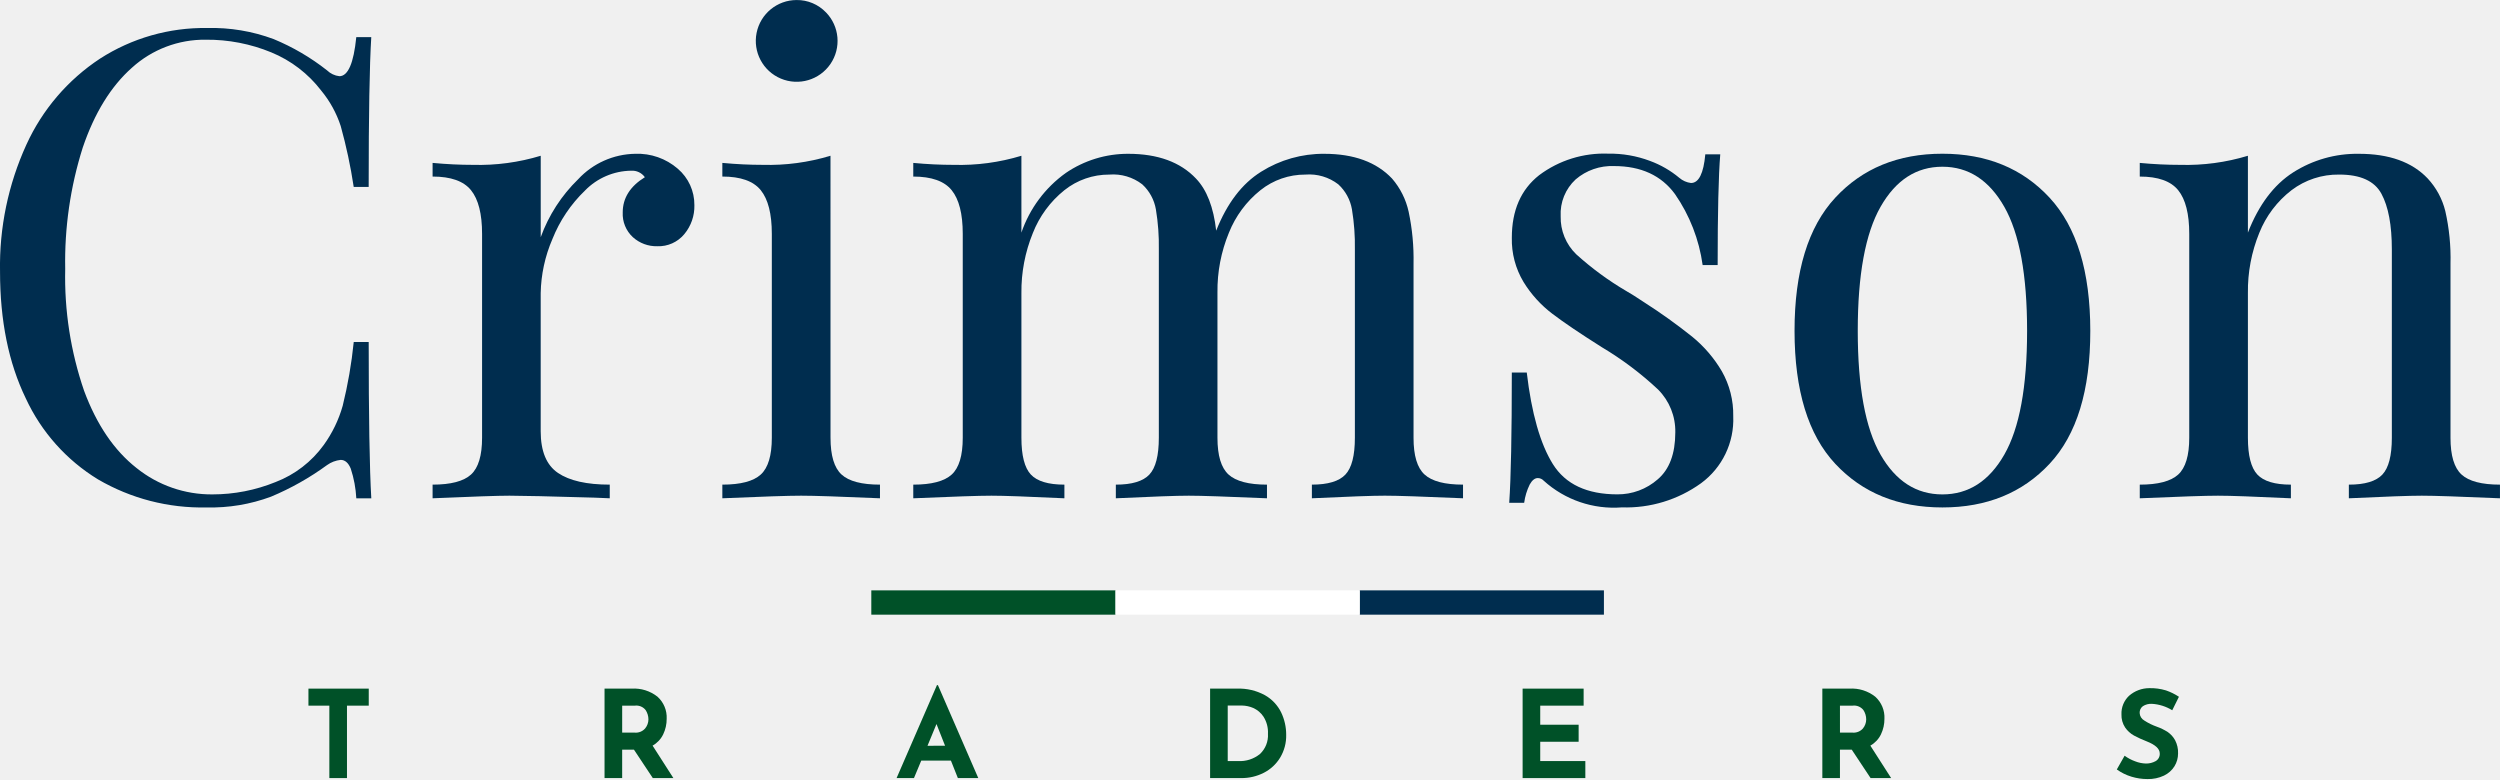
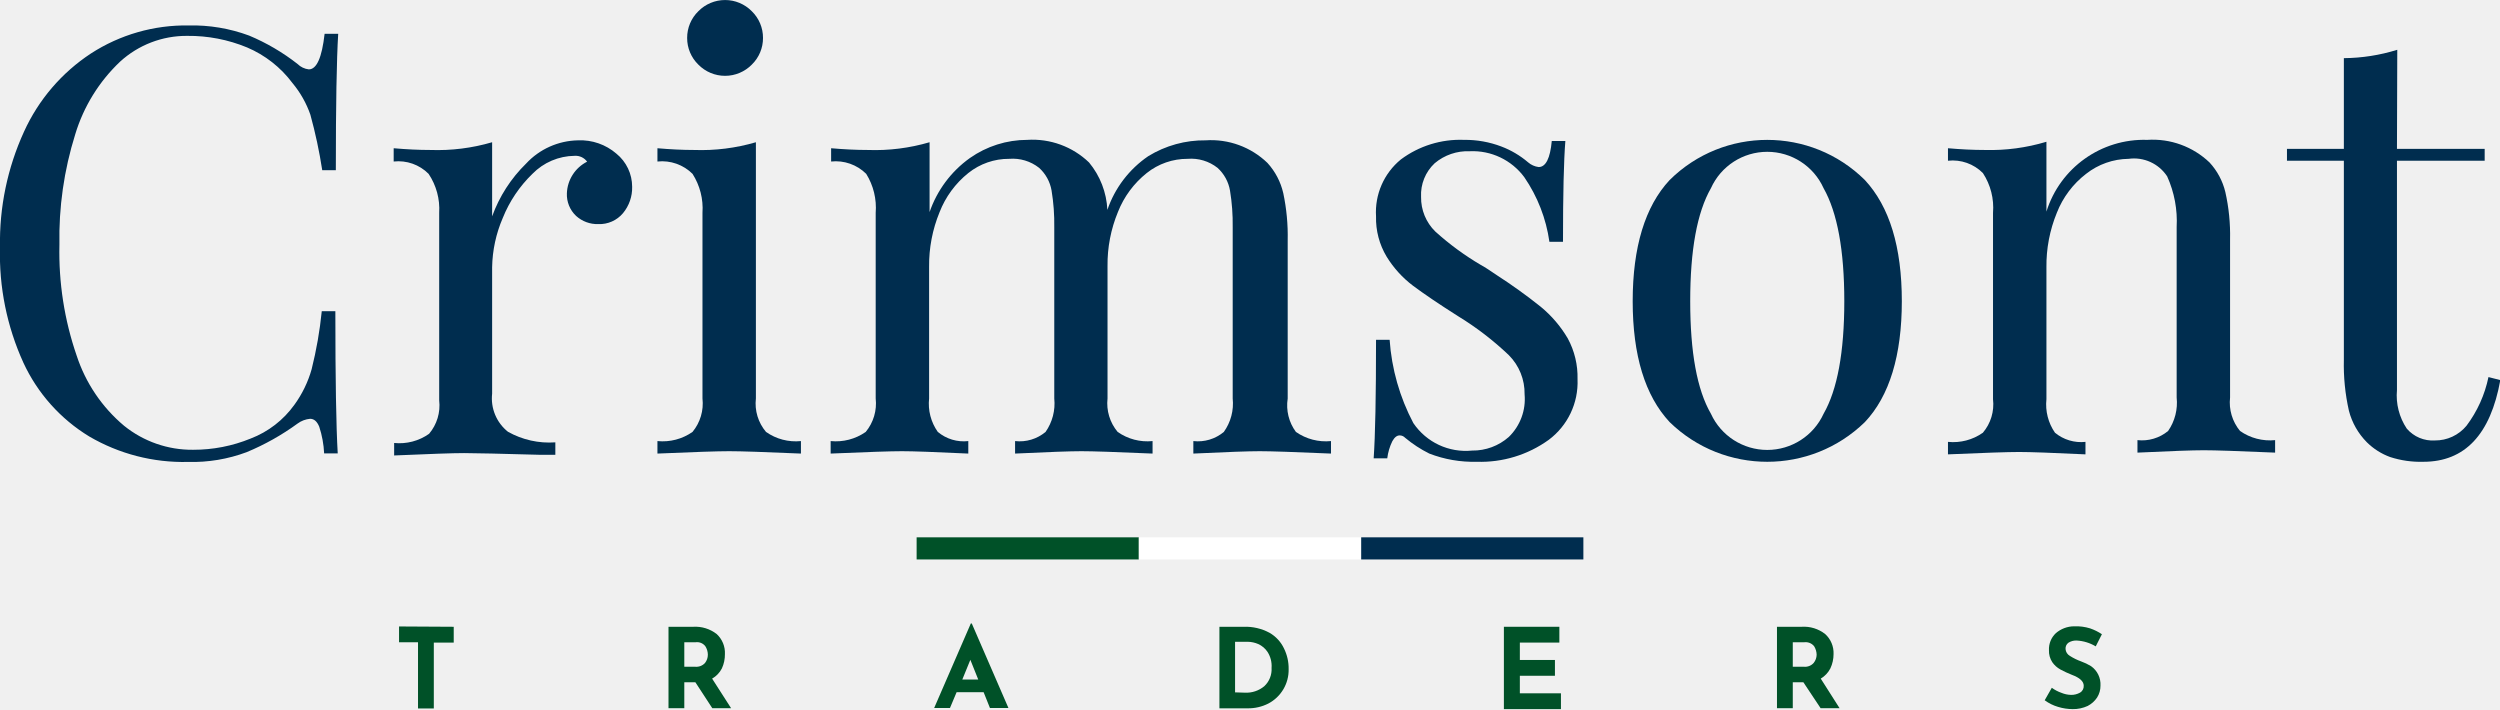
- <svg xmlns="http://www.w3.org/2000/svg" width="384.558" height="119.837" viewBox="0 0 384.558 119.837">
-   <g transform="translate(-569.011 -205.858)">
-     <g transform="translate(569.011 205.858)">
-       <path d="M611.1,209.175a34.7,34.7,0,0,1,8.216,4.81,3.252,3.252,0,0,0,1.9.9q2,0,2.6-6.012h2.305q-.4,6.515-.4,23.045h-2.3a79.079,79.079,0,0,0-2-9.37,16.717,16.717,0,0,0-3.007-5.459,18.542,18.542,0,0,0-7.663-5.866,25.813,25.813,0,0,0-10.072-1.952,16.606,16.606,0,0,0-11.373,4.308q-4.856,4.311-7.564,12.276a58.2,58.2,0,0,0-2.7,18.686,53.829,53.829,0,0,0,2.906,18.74q2.9,7.813,8.064,11.872a18.384,18.384,0,0,0,11.672,4.06,25.768,25.768,0,0,0,9.72-1.9,16.366,16.366,0,0,0,7.415-5.713,19.235,19.235,0,0,0,2.906-6.012,70.861,70.861,0,0,0,1.7-9.819h2.3q0,17.236.4,24.047H623.82a17.7,17.7,0,0,0-.852-4.559c-.368-.9-.887-1.352-1.552-1.352a4.376,4.376,0,0,0-2.1.8,42.28,42.28,0,0,1-8.617,4.859,26.566,26.566,0,0,1-9.92,1.656,31.737,31.737,0,0,1-16.683-4.311,28.72,28.72,0,0,1-11.122-12.476q-3.958-8.165-3.958-19.487a44.94,44.94,0,0,1,4.057-19.538,31.47,31.47,0,0,1,11.325-13.227,29.626,29.626,0,0,1,16.48-4.709A27.272,27.272,0,0,1,611.1,209.175Z" transform="translate(-569.011 -203.163)" fill="#002d4f" />
-       <path d="M631.645,217.016a7.277,7.277,0,0,1,2.556,5.612,6.706,6.706,0,0,1-1.554,4.458,5.147,5.147,0,0,1-4.159,1.856,5.4,5.4,0,0,1-3.758-1.4,4.866,4.866,0,0,1-1.552-3.809q0-3.305,3.405-5.409a2.394,2.394,0,0,0-2.1-1,10.09,10.09,0,0,0-7.113,3.056,21.271,21.271,0,0,0-5.011,7.463,22.033,22.033,0,0,0-1.8,8.32V257.4q0,4.611,2.658,6.413t7.965,1.8v2.1l-2.4-.1q-10.221-.3-13.026-.3-2.608,0-11.825.4v-2.1q4.211,0,5.911-1.552t1.7-5.662v-31.36q0-4.611-1.7-6.715t-5.911-2.1v-2.1q3.205.3,6.213.3a32.756,32.756,0,0,0,10.42-1.4v12.524a23.731,23.731,0,0,1,5.764-8.918,12.234,12.234,0,0,1,8.766-3.908A9.442,9.442,0,0,1,631.645,217.016Z" transform="translate(-527.388 -191.065)" fill="#002d4f" />
-       <path d="M627.248,273.191q0,4.111,1.7,5.663c1.133,1.036,3.107,1.552,5.908,1.552v2.1q-9.215-.4-12.124-.4t-12.124.4v-2.1q4.211,0,5.911-1.552t1.7-5.663v-31.36q0-4.611-1.7-6.715t-5.911-2.1v-2.1q3.205.3,6.213.3a32.773,32.773,0,0,0,10.422-1.4Zm-.7-65.429a6.289,6.289,0,1,1-4.509-1.9A6.165,6.165,0,0,1,626.546,207.762Z" transform="translate(-499.495 -205.858)" fill="#002d4f" />
-       <path d="M700.262,264.06q1.7,1.555,5.914,1.552v2.1q-9.223-.4-12.025-.4t-11.224.4v-2.1q3.706,0,5.161-1.552t1.453-5.662V229.442a34.145,34.145,0,0,0-.451-6.165,6.776,6.776,0,0,0-2.1-3.857,7.326,7.326,0,0,0-5.059-1.5,11,11,0,0,0-6.913,2.4,15.917,15.917,0,0,0-4.861,6.563,23.358,23.358,0,0,0-1.755,9.17V258.4q0,4.111,1.707,5.662t5.911,1.552v2.1q-9.223-.4-12.025-.4t-11.224.4v-2.1q3.706,0,5.16-1.552t1.453-5.662V229.442a33.893,33.893,0,0,0-.451-6.165,6.788,6.788,0,0,0-2.1-3.857,7.339,7.339,0,0,0-5.062-1.5,11,11,0,0,0-6.912,2.4,15.866,15.866,0,0,0-4.861,6.613,23.769,23.769,0,0,0-1.752,9.22V258.4q0,4.111,1.453,5.662t5.16,1.552v2.1q-8.418-.4-11.223-.4t-12.025.4v-2.1q4.211,0,5.911-1.552t1.7-5.662v-31.36q0-4.611-1.7-6.715t-5.911-2.1v-2.1q3.2.3,6.215.3a32.754,32.754,0,0,0,10.419-1.4v11.822a18.744,18.744,0,0,1,6.814-9.167,16.938,16.938,0,0,1,9.618-2.957q6.815,0,10.422,3.809,2.5,2.608,3.107,8.016,2.5-6.314,6.912-9.068a17.964,17.964,0,0,1,9.717-2.756q6.819,0,10.425,3.809a11.581,11.581,0,0,1,2.553,5.11,35.182,35.182,0,0,1,.751,8.016V258.4Q698.558,262.508,700.262,264.06Z" transform="translate(-481.129 -191.065)" fill="#002d4f" />
-       <path d="M677.572,215.814a15.219,15.219,0,0,1,4.509,2.6,3.386,3.386,0,0,0,1.806.8q1.8,0,2.2-4.407h2.3q-.4,4.908-.4,17.033h-2.308a25.234,25.234,0,0,0-4.255-10.919q-3.161-4.311-9.37-4.311a8.561,8.561,0,0,0-5.914,2.054,7.2,7.2,0,0,0-2.3,5.663,7.862,7.862,0,0,0,2.4,5.86,46.856,46.856,0,0,0,7.716,5.66q.9.5,2.7,1.7a86.538,86.538,0,0,1,7.417,5.31,19.824,19.824,0,0,1,4.557,5.313,13.491,13.491,0,0,1,1.755,6.915,12.151,12.151,0,0,1-4.96,10.318,19.747,19.747,0,0,1-12.174,3.71,16.058,16.058,0,0,1-12.025-4.111,1.259,1.259,0,0,0-.9-.4c-.467,0-.884.336-1.253,1a9.116,9.116,0,0,0-.849,2.807h-2.3q.4-5.713.4-20.04h2.3q1.106,9.419,4.009,14.076t9.92,4.664a9.31,9.31,0,0,0,6.213-2.308q2.7-2.3,2.706-7.214a9.08,9.08,0,0,0-2.655-6.611,50.492,50.492,0,0,0-8.667-6.515q-4.912-3.1-7.564-5.11a17.859,17.859,0,0,1-4.46-4.912,12.653,12.653,0,0,1-1.8-6.814q0-6.31,4.207-9.616a16.662,16.662,0,0,1,10.622-3.309A17.458,17.458,0,0,1,677.572,215.814Z" transform="translate(-423.772 -191.065)" fill="#002d4f" />
-       <path d="M711.591,221.477q6.258,6.759,6.264,20.492t-6.264,20.438q-6.266,6.715-16.483,6.715t-16.485-6.715q-6.258-6.711-6.263-20.438t6.263-20.492q6.266-6.767,16.485-6.766T711.591,221.477Zm-26,1.4q-3.51,6.162-3.507,19.09T685.589,261q3.506,6.118,9.519,6.117T704.625,261q3.506-6.11,3.507-19.033t-3.507-19.09q-3.51-6.162-9.517-6.165T685.589,222.879Z" transform="translate(-396.318 -191.065)" fill="#002d4f" />
-       <path d="M736.53,218.52a11.378,11.378,0,0,1,2.706,5.008,32.748,32.748,0,0,1,.8,8.117V258.4q0,4.111,1.7,5.662t5.911,1.552v2.1q-9.215-.4-12.025-.4t-11.221.4v-2.1q3.706,0,5.16-1.552t1.453-5.662V229.442q0-5.609-1.6-8.569t-6.512-2.954a11.852,11.852,0,0,0-7.316,2.4,15.548,15.548,0,0,0-4.96,6.563,23.616,23.616,0,0,0-1.752,9.271V258.4q0,4.111,1.453,5.662t5.158,1.552v2.1q-8.414-.4-11.221-.4t-12.025.4v-2.1q4.211,0,5.911-1.552t1.7-5.662v-31.36q0-4.611-1.7-6.715t-5.911-2.1v-2.1q3.205.3,6.213.3a32.773,32.773,0,0,0,10.422-1.4v11.822q2.5-6.41,6.963-9.266a18.256,18.256,0,0,1,10.07-2.858Q732.921,214.711,736.53,218.52Z" transform="translate(-363.093 -191.065)" fill="#002d4f" />
-     </g>
-     <g transform="translate(616.459 311.242)">
-       <path d="M596.049,245.516v2.62H592.7v11.141h-2.711V248.136h-3.216v-2.62Z" transform="translate(-586.775 -244.974)" fill="#005128" />
-       <path d="M611.25,259.277l-2.9-4.372h-1.814v4.372h-2.711V245.516H608a5.815,5.815,0,0,1,3.974,1.245,4.29,4.29,0,0,1,1.41,3.392,5.44,5.44,0,0,1-.531,2.385,3.975,3.975,0,0,1-1.637,1.747l3.2,4.992Zm-4.712-6.993h1.926a1.913,1.913,0,0,0,1.608-.644,2.216,2.216,0,0,0,.505-1.392,2.627,2.627,0,0,0-.43-1.432,1.817,1.817,0,0,0-1.664-.681h-1.944Z" transform="translate(-558.281 -244.974)" fill="#005128" />
-       <path d="M629,256.926h-4.562l-1.122,2.69h-2.674l6.21-14.3H627l6.21,14.3h-3.141Zm-.9-2.284L626.78,251.3l-1.381,3.347Z" transform="translate(-530.175 -245.313)" fill="#005128" />
-       <path d="M638.7,245.516h4.113a8.348,8.348,0,0,1,4.338,1.02,6.174,6.174,0,0,1,2.479,2.636,7.936,7.936,0,0,1,.775,3.467,6.511,6.511,0,0,1-.935,3.5,6.274,6.274,0,0,1-2.513,2.326,7.468,7.468,0,0,1-3.47.812H638.7Zm4.319,11.143a4.9,4.9,0,0,0,3.347-1.082,3.935,3.935,0,0,0,1.234-3.122,4.474,4.474,0,0,0-.684-2.62,3.69,3.69,0,0,0-1.587-1.346,4.568,4.568,0,0,0-1.712-.371h-2.206v8.542Z" transform="translate(-500.007 -244.974)" fill="#005128" />
-       <path d="M666.084,245.516v2.62h-6.675v2.933h5.908v2.62h-5.908v2.97h6.939v2.618H656.7V245.516Z" transform="translate(-469.934 -244.974)" fill="#005128" />
-       <path d="M681.383,259.277l-2.9-4.372h-1.814v4.372H673.96V245.516h4.169a5.814,5.814,0,0,1,3.974,1.245,4.3,4.3,0,0,1,1.41,3.392,5.442,5.442,0,0,1-.531,2.385,3.974,3.974,0,0,1-1.637,1.747l3.2,4.992Zm-4.712-6.993H678.6a1.913,1.913,0,0,0,1.608-.644,2.215,2.215,0,0,0,.5-1.392,2.627,2.627,0,0,0-.43-1.432,1.817,1.817,0,0,0-1.664-.681h-1.945Z" transform="translate(-441.09 -244.974)" fill="#005128" />
-       <path d="M696.323,247.9a2.35,2.35,0,0,0-1.392.358,1.221,1.221,0,0,0-.5,1.063,1.406,1.406,0,0,0,.721,1.151,9.078,9.078,0,0,0,1.918.945,7.986,7.986,0,0,1,1.664.812,3.63,3.63,0,0,1,1.146,1.263,4.053,4.053,0,0,1,.459,2.038,3.747,3.747,0,0,1-.55,1.971,3.871,3.871,0,0,1-1.616,1.44,5.642,5.642,0,0,1-2.543.532,8.45,8.45,0,0,1-2.449-.363,7.652,7.652,0,0,1-2.265-1.114l1.2-2.113a6.519,6.519,0,0,0,1.629.863,4.816,4.816,0,0,0,1.645.337,2.953,2.953,0,0,0,1.493-.366,1.263,1.263,0,0,0,.638-1.186q0-1.066-2-1.854a17.567,17.567,0,0,1-1.966-.9,4.013,4.013,0,0,1-1.357-1.234,3.42,3.42,0,0,1-.566-2.019,3.717,3.717,0,0,1,1.167-2.861,4.744,4.744,0,0,1,3.112-1.175,8.157,8.157,0,0,1,2.561.345,8.736,8.736,0,0,1,2,.983l-1.028,2.073A6.711,6.711,0,0,0,696.323,247.9Z" transform="translate(-412.75 -245.019)" fill="#005128" />
-     </g>
-     <g transform="translate(703.039 296.67)">
-       <rect width="37.564" height="3.738" fill="#005128" />
-       <g transform="translate(75.128)">
-         <rect width="37.564" height="3.738" fill="#002d4f" />
-       </g>
-       <g transform="translate(37.564)">
-         <rect width="37.564" height="3.738" fill="#fff" />
-       </g>
+ <svg xmlns="http://www.w3.org/2000/svg" viewBox="0 0 158.19 44.87">
+   <defs>
+     <style>.cls-1{fill:#002d4f;}.cls-2{fill:#005128;}.cls-3{fill:#fff;}</style>
+   </defs>
+   <g id="Layer_2" data-name="Layer 2">
+     <g id="Logo_2" data-name="Logo 2">
+       <path class="cls-1" d="M15.76,2.25a13.3,13.3,0,0,1,3.07,1.8,1.2,1.2,0,0,0,.71.34c.5,0,.83-.75,1-2.25h.86q-.15,2.43-.15,8.63h-.86a31,31,0,0,0-.75-3.51,6.41,6.41,0,0,0-1.13-2A7,7,0,0,0,15.63,3a9.65,9.65,0,0,0-3.78-.73A6.22,6.22,0,0,0,7.6,3.9,10.52,10.52,0,0,0,4.76,8.5a21.93,21.93,0,0,0-1,7,20.07,20.07,0,0,0,1.09,7,9.76,9.76,0,0,0,3,4.44,6.84,6.84,0,0,0,4.37,1.52,9.55,9.55,0,0,0,3.64-.71,6.08,6.08,0,0,0,2.77-2.14,7.1,7.1,0,0,0,1.09-2.25,25.64,25.64,0,0,0,.64-3.67h.86q0,6.45.15,9h-.86A6.37,6.37,0,0,0,20.2,27c-.14-.34-.33-.5-.58-.5a1.57,1.57,0,0,0-.79.3,15.64,15.64,0,0,1-3.22,1.81,9.85,9.85,0,0,1-3.72.62,11.81,11.81,0,0,1-6.24-1.61,10.74,10.74,0,0,1-4.17-4.67A16.56,16.56,0,0,1,0,15.64,16.82,16.82,0,0,1,1.52,8.33,11.72,11.72,0,0,1,5.76,3.38a11.05,11.05,0,0,1,6.17-1.77A10.33,10.33,0,0,1,15.76,2.25Z" />
+       <path class="cls-1" d="M39,9.72a2.7,2.7,0,0,1,1,2.1,2.52,2.52,0,0,1-.58,1.67,1.94,1.94,0,0,1-1.56.69,2,2,0,0,1-1.41-.52,1.86,1.86,0,0,1-.58-1.43,2.34,2.34,0,0,1,1.28-2,.9.9,0,0,0-.79-.37A3.79,3.79,0,0,0,33.69,11a8.08,8.08,0,0,0-1.88,2.8,8.23,8.23,0,0,0-.67,3.11v8a2.7,2.7,0,0,0,1,2.41,5.34,5.34,0,0,0,3,.67v.79l-.9,0c-2.55-.07-4.17-.11-4.87-.11s-2.13.05-4.43.15v-.79a3.26,3.26,0,0,0,2.21-.58,2.78,2.78,0,0,0,.64-2.12V13.47A4,4,0,0,0,27.12,11a2.7,2.7,0,0,0-2.21-.78V9.38c.8.07,1.57.11,2.33.11A12.31,12.31,0,0,0,31.14,9v4.69a8.92,8.92,0,0,1,2.15-3.34,4.59,4.59,0,0,1,3.29-1.47A3.48,3.48,0,0,1,39,9.72Z" />
+       <path class="cls-1" d="M47.83,25.21a2.78,2.78,0,0,0,.64,2.12,3.26,3.26,0,0,0,2.21.58v.79c-2.3-.1-3.81-.15-4.54-.15s-2.24.05-4.54.15v-.79a3.3,3.3,0,0,0,2.22-.58,2.83,2.83,0,0,0,.63-2.12V13.47A4.06,4.06,0,0,0,43.82,11a2.74,2.74,0,0,0-2.22-.78V9.38c.8.07,1.58.11,2.33.11A12.31,12.31,0,0,0,47.83,9ZM47.57.71a2.34,2.34,0,0,1,.71,1.69,2.34,2.34,0,0,1-.71,1.69,2.37,2.37,0,0,1-3.38,0,2.34,2.34,0,0,1-.71-1.69A2.34,2.34,0,0,1,44.19.71a2.37,2.37,0,0,1,3.38,0Z" />
+       <path class="cls-1" d="M82,27.33a3.3,3.3,0,0,0,2.22.58v.79c-2.31-.1-3.81-.15-4.51-.15s-2.1.05-4.2.15v-.79a2.56,2.56,0,0,0,1.93-.58A3.09,3.09,0,0,0,78,25.21V14.37a13,13,0,0,0-.17-2.31,2.51,2.51,0,0,0-.79-1.44,2.7,2.7,0,0,0-1.89-.57,4.12,4.12,0,0,0-2.59.9,5.93,5.93,0,0,0-1.82,2.46,8.7,8.7,0,0,0-.66,3.43v8.37a2.82,2.82,0,0,0,.64,2.12,3.27,3.27,0,0,0,2.21.58v.79q-3.45-.15-4.5-.15t-4.2.15v-.79a2.56,2.56,0,0,0,1.93-.58,3.14,3.14,0,0,0,.55-2.12V14.37a13,13,0,0,0-.17-2.31,2.51,2.51,0,0,0-.79-1.44,2.7,2.7,0,0,0-1.89-.57,4.1,4.1,0,0,0-2.59.9,5.93,5.93,0,0,0-1.82,2.48,8.84,8.84,0,0,0-.66,3.45v8.33a3.09,3.09,0,0,0,.55,2.12,2.56,2.56,0,0,0,1.93.58v.79c-2.1-.1-3.51-.15-4.2-.15s-2.21.05-4.51.15v-.79a3.3,3.3,0,0,0,2.22-.58,2.83,2.83,0,0,0,.63-2.12V13.47A4.06,4.06,0,0,0,54.81,11a2.74,2.74,0,0,0-2.22-.78V9.38c.8.07,1.58.11,2.33.11A12.27,12.27,0,0,0,58.82,9v4.42A7,7,0,0,1,61.37,10,6.32,6.32,0,0,1,65,8.85a5.16,5.16,0,0,1,3.91,1.43,5.06,5.06,0,0,1,1.16,3,6.75,6.75,0,0,1,2.59-3.4,6.78,6.78,0,0,1,3.63-1,5.13,5.13,0,0,1,3.91,1.43,4.25,4.25,0,0,1,1,1.91,13.05,13.05,0,0,1,.28,3v10A2.82,2.82,0,0,0,82,27.33Z" />
+       <path class="cls-1" d="M95,9.27a5.74,5.74,0,0,1,1.69,1,1.26,1.26,0,0,0,.67.3c.45,0,.73-.55.83-1.65h.86c-.1,1.23-.15,3.35-.15,6.38h-.86a9.58,9.58,0,0,0-1.59-4.09A4.06,4.06,0,0,0,93,9.57a3.24,3.24,0,0,0-2.22.76,2.73,2.73,0,0,0-.86,2.13,3,3,0,0,0,.9,2.19,17.6,17.6,0,0,0,2.89,2.12c.23.12.56.34,1,.64a33.59,33.59,0,0,1,2.78,2,7.51,7.51,0,0,1,1.71,2A5.13,5.13,0,0,1,99.82,24,4.55,4.55,0,0,1,98,27.83a7.38,7.38,0,0,1-4.56,1.39,7.76,7.76,0,0,1-3-.52,7.8,7.8,0,0,1-1.53-1,.48.48,0,0,0-.34-.15c-.18,0-.33.12-.47.37A3.44,3.44,0,0,0,87.78,29h-.86q.15-2.13.15-7.5h.86a13.25,13.25,0,0,0,1.5,5.27,4,4,0,0,0,3.72,1.74,3.44,3.44,0,0,0,2.32-.86,3.34,3.34,0,0,0,1-2.7,3.42,3.42,0,0,0-1-2.48A19.11,19.11,0,0,0,92.25,20c-1.23-.78-2.17-1.42-2.84-1.92a6.7,6.7,0,0,1-1.67-1.84,4.71,4.71,0,0,1-.67-2.55,4.31,4.31,0,0,1,1.57-3.6,6.28,6.28,0,0,1,4-1.24A6.42,6.42,0,0,1,95,9.27Z" />
+       <path class="cls-1" d="M118,11.39q2.34,2.52,2.34,7.67c0,3.42-.78,6-2.34,7.65a8.85,8.85,0,0,1-12.35,0c-1.56-1.67-2.34-4.23-2.34-7.65s.78-6,2.34-7.67a8.78,8.78,0,0,1,12.35,0Zm-9.74.52c-.88,1.54-1.31,3.92-1.31,7.15s.43,5.6,1.31,7.12a3.92,3.92,0,0,0,7.13,0c.87-1.52,1.31-3.9,1.31-7.12s-.44-5.61-1.31-7.15a3.91,3.91,0,0,0-7.13,0Z" />
+       <path class="cls-1" d="M139.81,10.28a4.2,4.2,0,0,1,1,1.87,12.36,12.36,0,0,1,.3,3v10a2.83,2.83,0,0,0,.63,2.12,3.3,3.3,0,0,0,2.22.58v.79c-2.3-.1-3.81-.15-4.51-.15s-2.1.05-4.2.15v-.79a2.6,2.6,0,0,0,1.94-.58,3.14,3.14,0,0,0,.54-2.12V14.37a6.89,6.89,0,0,0-.6-3.21,2.51,2.51,0,0,0-2.44-1.11A4.44,4.44,0,0,0,132,11a5.74,5.74,0,0,0-1.85,2.46,8.83,8.83,0,0,0-.66,3.47v8.33a3.14,3.14,0,0,0,.54,2.12,2.59,2.59,0,0,0,1.93.58v.79q-3.15-.15-4.2-.15t-4.5.15v-.79a3.26,3.26,0,0,0,2.21-.58,2.78,2.78,0,0,0,.64-2.12V13.47a4,4,0,0,0-.64-2.52,2.7,2.7,0,0,0-2.21-.78V9.38c.8.07,1.58.11,2.33.11a12.31,12.31,0,0,0,3.9-.52v4.42a6.47,6.47,0,0,1,6.38-4.54A5.21,5.21,0,0,1,139.81,10.28Z" />
+       <path class="cls-1" d="M151.67,9.42h5.55v.75h-5.55V24.68a3.78,3.78,0,0,0,.62,2.44,2.16,2.16,0,0,0,1.78.75,2.56,2.56,0,0,0,2-.93,7.72,7.72,0,0,0,1.39-3.08l.75.19c-.62,3.45-2.25,5.17-4.87,5.17a6.23,6.23,0,0,1-2.1-.3,4.08,4.08,0,0,1-1.47-.93,4.39,4.39,0,0,1-1.14-2,13.2,13.2,0,0,1-.32-3.23V10.17h-3.6V9.42h3.6V3.68a11.67,11.67,0,0,0,3.38-.53Z" />
+       <path class="cls-2" d="M28.71,39.66v1H27.45v4.17h-1V40.64h-1.2v-1Z" />
+       <path class="cls-2" d="M45.07,44.81,44,43.17H43.3v1.64h-1V39.66h1.56a2.2,2.2,0,0,1,1.49.46,1.62,1.62,0,0,1,.52,1.27,2.11,2.11,0,0,1-.19.9,1.55,1.55,0,0,1-.62.65l1.2,1.87ZM43.3,42.19H44a.74.74,0,0,0,.61-.24.84.84,0,0,0,.18-.52,1,1,0,0,0-.16-.54.66.66,0,0,0-.62-.25H43.3Z" />
+       <path class="cls-2" d="M62.24,43.8H60.53l-.42,1h-1l2.32-5.35h.06l2.32,5.35H62.64ZM61.9,43l-.5-1.25L60.89,43Z" />
+       <path class="cls-2" d="M77.16,39.66H78.7a3.2,3.2,0,0,1,1.63.38,2.25,2.25,0,0,1,.92,1,2.85,2.85,0,0,1,.29,1.3,2.4,2.4,0,0,1-1.29,2.18,2.8,2.8,0,0,1-1.3.3H77.16Zm1.62,4.17A1.78,1.78,0,0,0,80,43.42a1.46,1.46,0,0,0,.46-1.16,1.65,1.65,0,0,0-.25-1,1.38,1.38,0,0,0-.6-.51,1.72,1.72,0,0,0-.64-.14h-.82v3.2Z" />
+       <path class="cls-2" d="M98.67,39.66v1h-2.5v1.1h2.22v1H96.17v1.11h2.6v1H95.16V39.66Z" />
+       <path class="cls-2" d="M115.2,44.81l-1.09-1.64h-.67v1.64h-1V39.66H114a2.18,2.18,0,0,1,1.49.46,1.62,1.62,0,0,1,.53,1.27,2.12,2.12,0,0,1-.2.9,1.59,1.59,0,0,1-.61.65l1.19,1.87Zm-1.76-2.62h.72a.73.73,0,0,0,.6-.24.85.85,0,0,0,.19-.52,1.06,1.06,0,0,0-.16-.54.69.69,0,0,0-.63-.25h-.72Z" />
+       <path class="cls-2" d="M131.4,40.53a.89.89,0,0,0-.52.14.45.45,0,0,0-.18.4.54.54,0,0,0,.27.43,3.61,3.61,0,0,0,.71.35,3.37,3.37,0,0,1,.63.3,1.41,1.41,0,0,1,.6,1.24,1.38,1.38,0,0,1-.21.74,1.58,1.58,0,0,1-.6.54,2.18,2.18,0,0,1-.95.2,3.21,3.21,0,0,1-.92-.14,2.7,2.7,0,0,1-.85-.42l.45-.79a2.35,2.35,0,0,0,.61.32,1.67,1.67,0,0,0,.61.13,1.11,1.11,0,0,0,.56-.14.47.47,0,0,0,.24-.44q0-.41-.75-.69a6.48,6.48,0,0,1-.73-.34,1.49,1.49,0,0,1-.51-.46,1.29,1.29,0,0,1-.21-.76,1.39,1.39,0,0,1,.43-1.07,1.78,1.78,0,0,1,1.17-.44,3,3,0,0,1,1,.13,3.27,3.27,0,0,1,.75.37l-.39.77A2.61,2.61,0,0,0,131.4,40.53Z" />
+       <rect class="cls-2" x="58" y="34" width="14.06" height="1.4" />
+       <rect class="cls-1" x="86.13" y="34" width="14.06" height="1.4" />
+       <rect class="cls-3" x="72.06" y="34" width="14.06" height="1.4" />
    </g>
  </g>
</svg>
